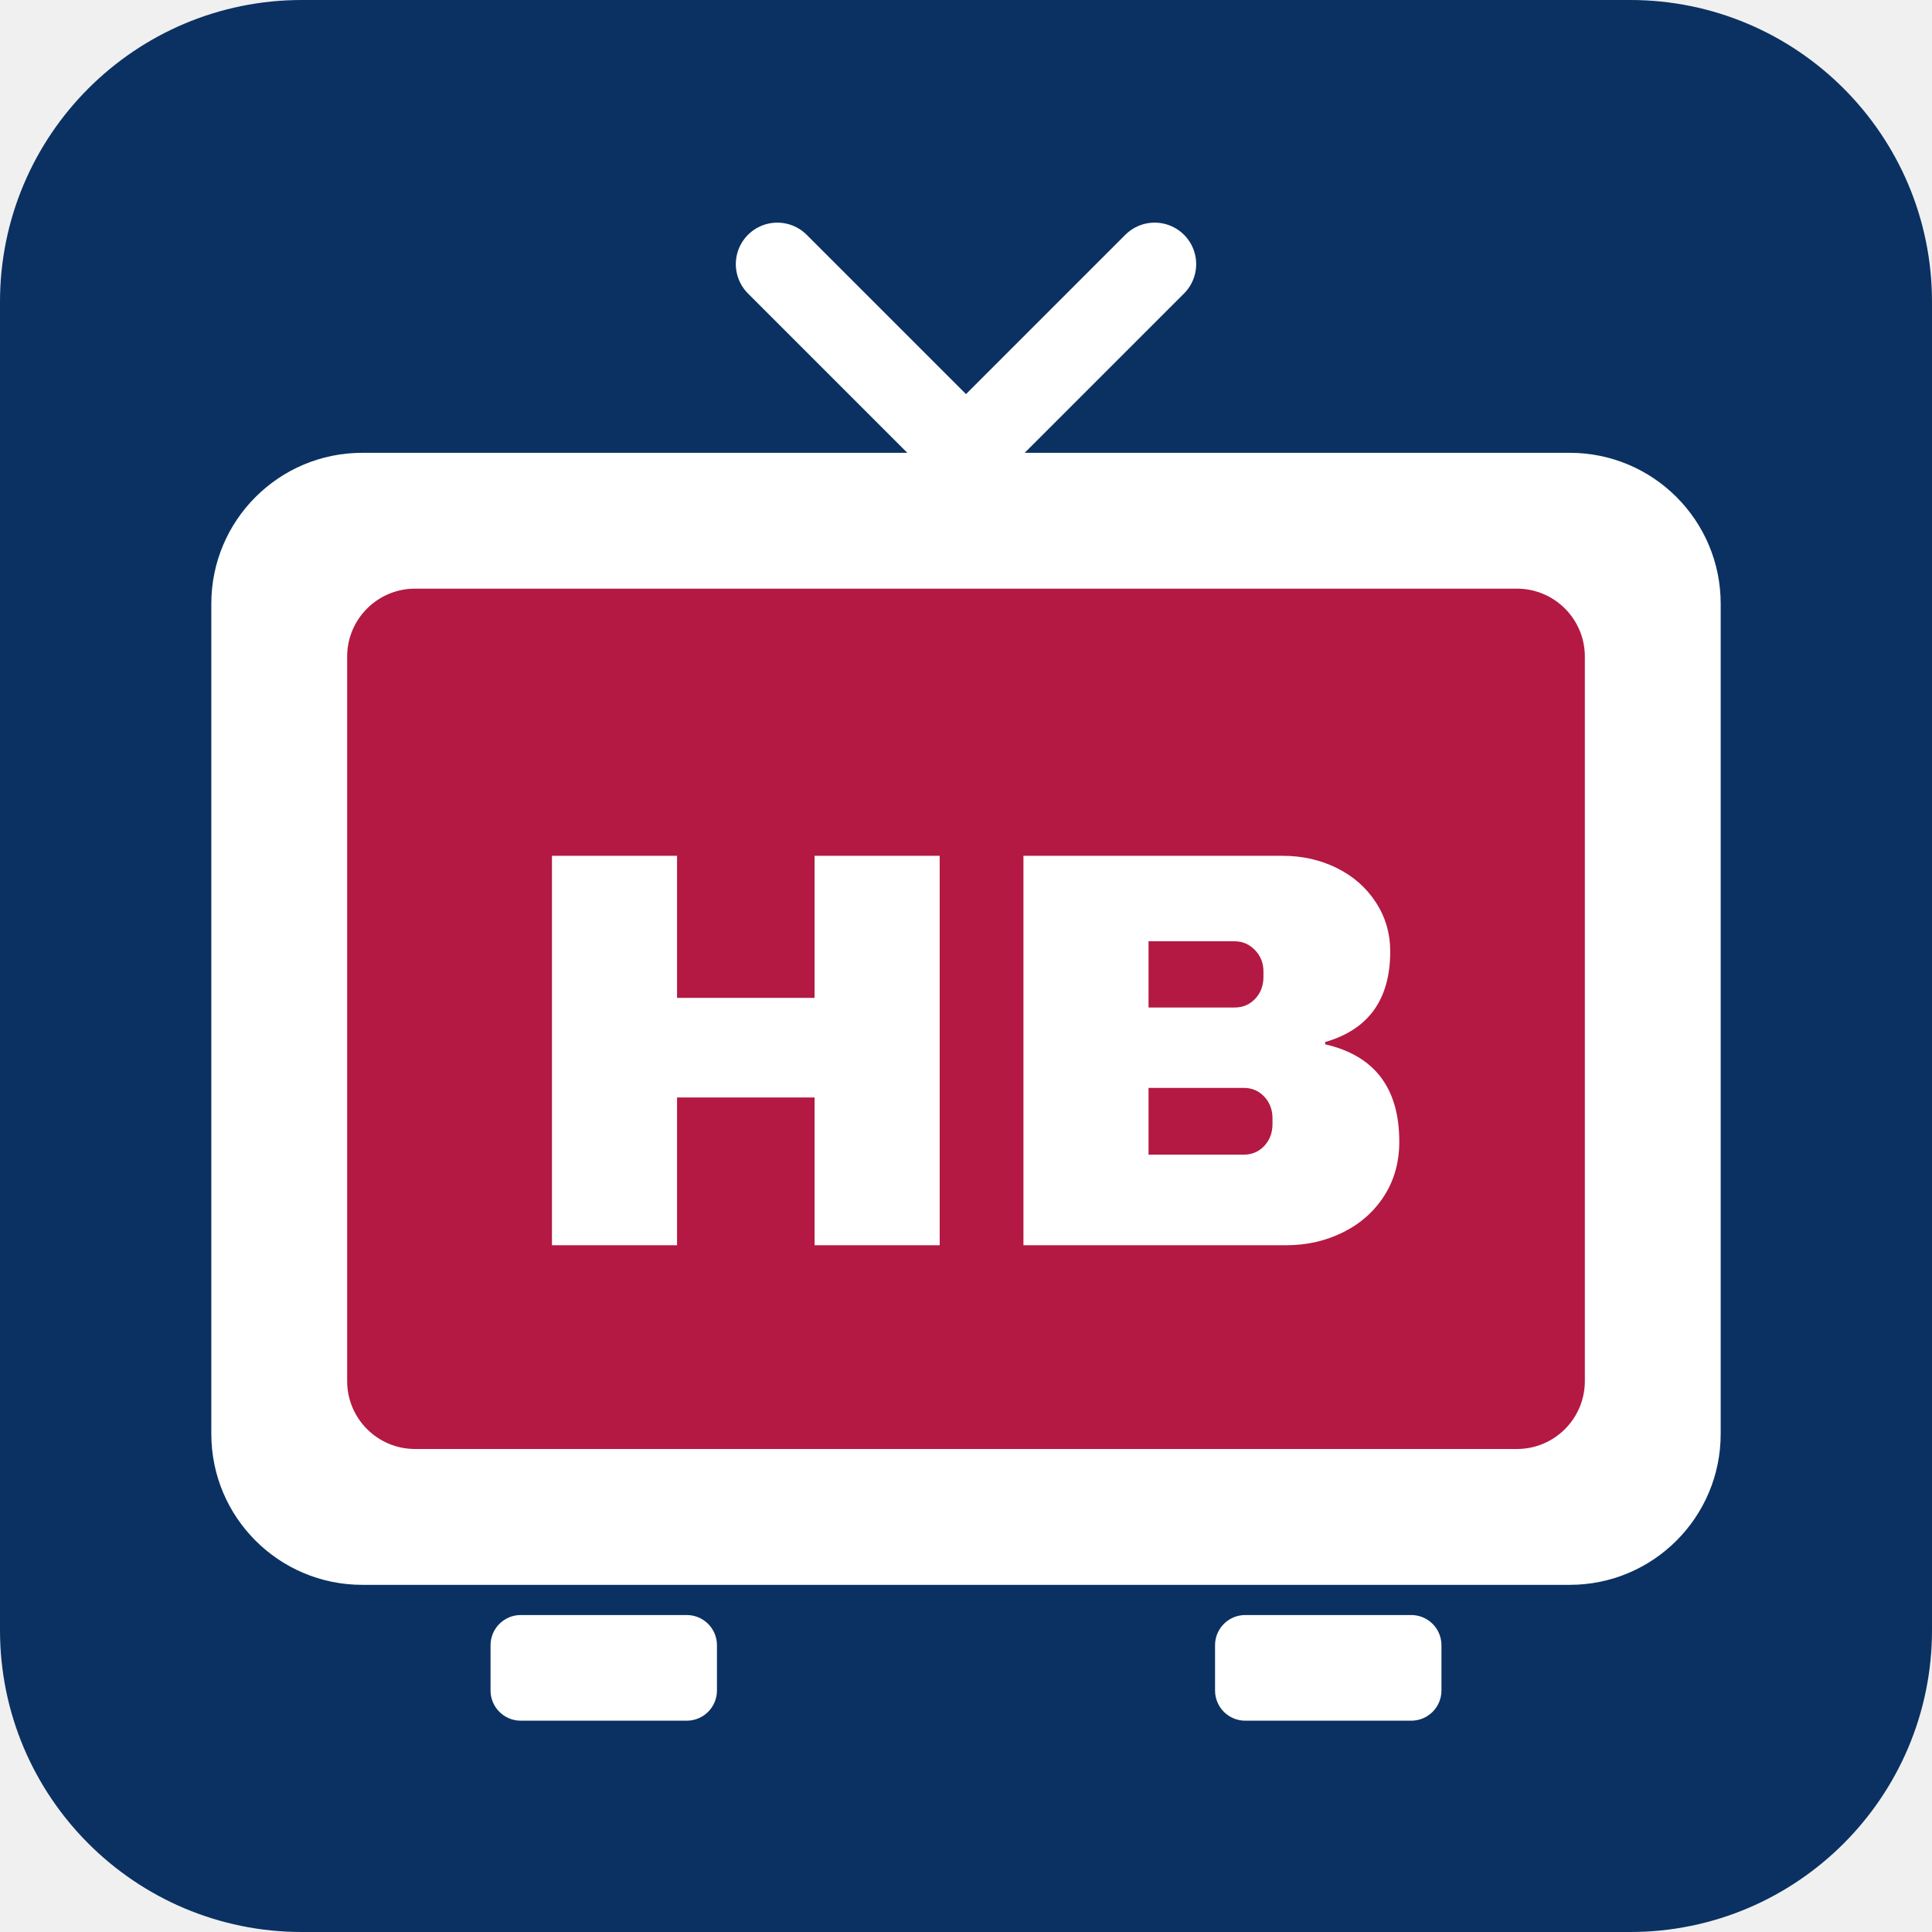
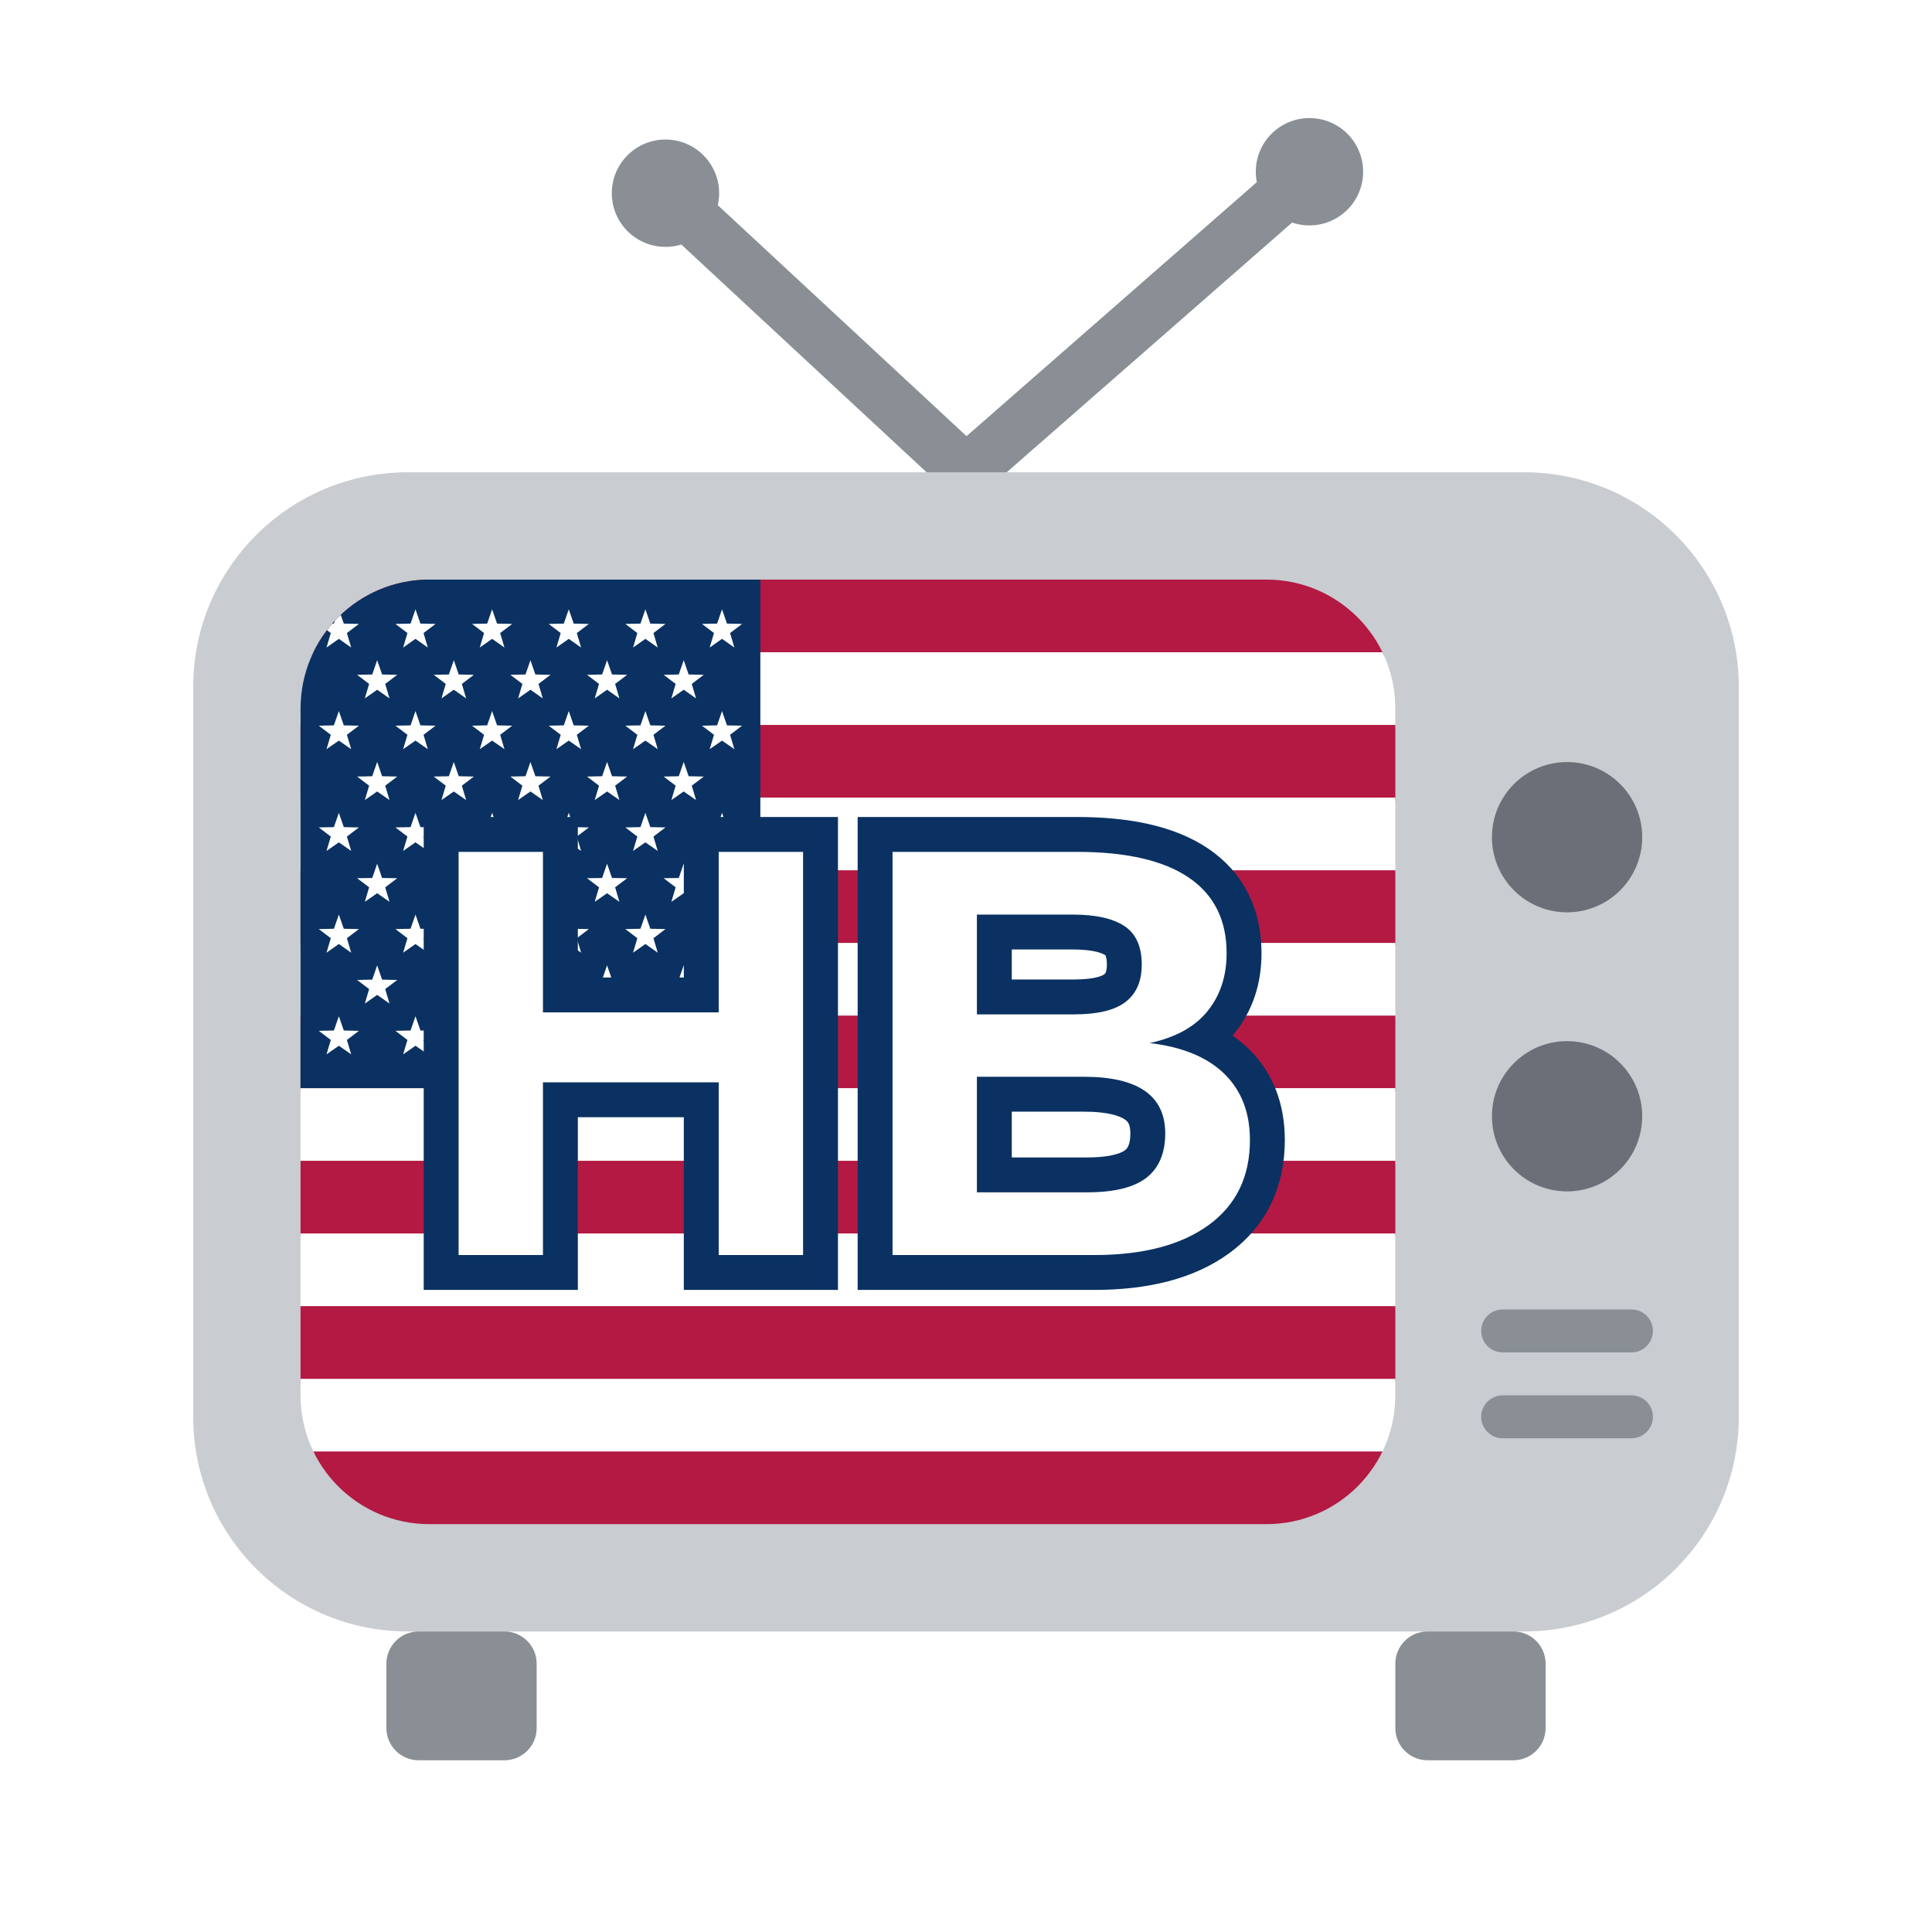
- <svg xmlns="http://www.w3.org/2000/svg" viewBox="0 0 512 512">
-   <rect width="512" height="512" rx="80" fill="#0a3161" />
-   <path d="M206 70 L256 120 L306 70" stroke="#ffffff" stroke-width="22" fill="none" stroke-linecap="round" stroke-linejoin="round" />
-   <rect x="56" y="120" width="400" height="300" rx="40" fill="#ffffff" />
-   <rect x="92" y="156" width="328" height="228" rx="18" fill="#b31942" />
-   <path d="M215.875 330.0V290.85H179.425V330.0H146.275V226.8H179.425V264.45H215.875V226.8H249.025V330.0ZM368.425 252.15Q368.425 271.2 351.175 276.15V276.75Q370.825 281.25 370.825 302.55Q370.825 310.65 366.85 316.875Q362.875 323.1 355.975 326.55Q349.075 330.0 340.825 330.0H271.225V226.8H339.925Q347.725 226.8 354.25 230.025Q360.775 233.25 364.6 239.1Q368.425 244.95 368.425 252.15ZM304.375 267.0H327.175Q330.475 267.0 332.65 264.675Q334.825 262.35 334.825 258.9V257.4Q334.825 254.1 332.575 251.775Q330.325 249.45 327.175 249.45H304.375ZM304.375 306.0H329.575Q332.875 306.0 335.05 303.675Q337.225 301.35 337.225 297.9V296.4Q337.225 292.95 335.05 290.625Q332.875 288.3 329.575 288.3H304.375Z" fill="#ffffff" />
-   <rect x="130" y="428" width="60" height="28" rx="8" fill="#ffffff" />
-   <rect x="322" y="428" width="60" height="28" rx="8" fill="#ffffff" />
+ <svg xmlns="http://www.w3.org/2000/svg" viewBox="0 0 180 180" width="180" height="180">
+   <rect width="180" height="180" fill="#FFFFFF" />
+   <line x1="90" y1="44" x2="62" y2="18" stroke="#8A8F96" stroke-width="5" stroke-linecap="round" />
+   <line x1="90" y1="44" x2="122" y2="16" stroke="#8A8F96" stroke-width="5" stroke-linecap="round" />
+   <circle cx="62" cy="18" r="5" fill="#8A8F96" />
+   <circle cx="122" cy="16" r="5" fill="#8A8F96" />
+   <rect x="18" y="44" width="144" height="108" rx="20" fill="#C9CCD1" />
+   <circle cx="146" cy="78" r="7" fill="#6B7078" />
+   <circle cx="146" cy="104" r="7" fill="#6B7078" />
+   <rect x="138" y="122" width="16" height="4" rx="2" fill="#8A8F96" />
+   <rect x="138" y="130" width="16" height="4" rx="2" fill="#8A8F96" />
+   <rect x="36" y="152" width="14" height="12" rx="3" fill="#8A8F96" />
+   <rect x="130" y="152" width="14" height="12" rx="3" fill="#8A8F96" />
+   <clipPath id="scr">
+     <rect x="28" y="54" width="102" height="88" rx="12" />
+   </clipPath>
+   <g clip-path="url(#scr)">
+     <rect x="28" y="54.00" width="102" height="7.07" fill="#B31942" />
+     <rect x="28" y="60.77" width="102" height="7.07" fill="#FFFFFF" />
+     <rect x="28" y="67.54" width="102" height="7.07" fill="#B31942" />
+     <rect x="28" y="74.31" width="102" height="7.07" fill="#FFFFFF" />
+     <rect x="28" y="81.08" width="102" height="7.07" fill="#B31942" />
+     <rect x="28" y="87.85" width="102" height="7.07" fill="#FFFFFF" />
+     <rect x="28" y="94.62" width="102" height="7.07" fill="#B31942" />
+     <rect x="28" y="101.38" width="102" height="7.07" fill="#FFFFFF" />
+     <rect x="28" y="108.15" width="102" height="7.07" fill="#B31942" />
+     <rect x="28" y="114.92" width="102" height="7.07" fill="#FFFFFF" />
+     <rect x="28" y="121.69" width="102" height="7.07" fill="#B31942" />
+     <rect x="28" y="128.46" width="102" height="7.07" fill="#FFFFFF" />
+     <rect x="28" y="135.23" width="102" height="7.07" fill="#B31942" />
+     <rect x="28" y="54" width="42.84" height="47.38" fill="#0A3161" />
+     <polygon points="31.57,56.77 32.03,58.10 33.44,58.13 32.32,58.98 32.72,60.33 31.57,59.52 30.42,60.33 30.82,58.98 29.70,58.13 31.11,58.10" fill="#FFFFFF" />
+     <polygon points="38.71,56.77 39.17,58.10 40.58,58.13 39.46,58.98 39.86,60.33 38.71,59.52 37.56,60.33 37.96,58.98 36.84,58.13 38.25,58.10" fill="#FFFFFF" />
+     <polygon points="45.85,56.77 46.31,58.10 47.72,58.13 46.60,58.98 47.00,60.33 45.85,59.52 44.70,60.33 45.10,58.98 43.98,58.13 45.39,58.10" fill="#FFFFFF" />
+     <polygon points="52.99,56.77 53.45,58.10 54.86,58.13 53.74,58.98 54.14,60.33 52.99,59.52 51.84,60.33 52.24,58.98 51.12,58.13 52.53,58.10" fill="#FFFFFF" />
+     <polygon points="60.13,56.77 60.59,58.10 62.00,58.13 60.88,58.98 61.28,60.33 60.13,59.52 58.98,60.33 59.38,58.98 58.26,58.13 59.67,58.10" fill="#FFFFFF" />
+     <polygon points="67.27,56.77 67.73,58.10 69.14,58.13 68.02,58.98 68.42,60.33 67.27,59.52 66.12,60.33 66.52,58.98 65.40,58.13 66.81,58.10" fill="#FFFFFF" />
+     <polygon points="35.14,61.51 35.60,62.84 37.01,62.87 35.89,63.72 36.29,65.07 35.14,64.26 33.99,65.07 34.39,63.72 33.27,62.87 34.68,62.84" fill="#FFFFFF" />
+     <polygon points="42.28,61.51 42.74,62.84 44.15,62.87 43.03,63.72 43.43,65.07 42.28,64.26 41.13,65.07 41.53,63.72 40.41,62.87 41.82,62.84" fill="#FFFFFF" />
+     <polygon points="49.42,61.51 49.88,62.84 51.29,62.87 50.17,63.72 50.57,65.07 49.42,64.26 48.27,65.07 48.67,63.72 47.55,62.87 48.96,62.84" fill="#FFFFFF" />
+     <polygon points="56.56,61.51 57.02,62.84 58.43,62.87 57.31,63.72 57.71,65.07 56.56,64.26 55.41,65.07 55.81,63.72 54.69,62.87 56.10,62.84" fill="#FFFFFF" />
+     <polygon points="63.70,61.51 64.16,62.84 65.57,62.87 64.45,63.72 64.85,65.07 63.70,64.26 62.55,65.07 62.95,63.72 61.83,62.87 63.24,62.84" fill="#FFFFFF" />
+     <polygon points="31.57,66.25 32.03,67.58 33.44,67.61 32.32,68.46 32.72,69.80 31.57,69.00 30.42,69.80 30.82,68.46 29.70,67.61 31.11,67.58" fill="#FFFFFF" />
+     <polygon points="38.71,66.25 39.17,67.58 40.58,67.61 39.46,68.46 39.86,69.80 38.71,69.00 37.56,69.80 37.96,68.46 36.84,67.61 38.25,67.58" fill="#FFFFFF" />
+     <polygon points="45.85,66.25 46.31,67.58 47.72,67.61 46.60,68.46 47.00,69.80 45.85,69.00 44.70,69.80 45.10,68.46 43.98,67.61 45.39,67.58" fill="#FFFFFF" />
+     <polygon points="52.99,66.25 53.45,67.58 54.86,67.61 53.74,68.46 54.14,69.80 52.99,69.00 51.84,69.80 52.24,68.46 51.12,67.61 52.53,67.58" fill="#FFFFFF" />
+     <polygon points="60.13,66.25 60.59,67.58 62.00,67.61 60.88,68.46 61.28,69.80 60.13,69.00 58.98,69.80 59.38,68.46 58.26,67.61 59.67,67.58" fill="#FFFFFF" />
+     <polygon points="67.27,66.25 67.73,67.58 69.14,67.61 68.02,68.46 68.42,69.80 67.27,69.00 66.12,69.80 66.52,68.46 65.40,67.61 66.81,67.58" fill="#FFFFFF" />
+     <polygon points="35.14,70.99 35.60,72.32 37.01,72.35 35.89,73.20 36.29,74.54 35.14,73.74 33.99,74.54 34.39,73.20 33.27,72.35 34.68,72.32" fill="#FFFFFF" />
+     <polygon points="42.28,70.99 42.74,72.32 44.15,72.35 43.03,73.20 43.43,74.54 42.28,73.74 41.13,74.54 41.53,73.20 40.41,72.35 41.82,72.32" fill="#FFFFFF" />
+     <polygon points="49.42,70.99 49.88,72.32 51.29,72.35 50.17,73.20 50.57,74.54 49.42,73.74 48.27,74.54 48.67,73.20 47.55,72.35 48.96,72.32" fill="#FFFFFF" />
+     <polygon points="56.56,70.99 57.02,72.32 58.43,72.35 57.31,73.20 57.71,74.54 56.56,73.74 55.41,74.54 55.81,73.20 54.69,72.35 56.10,72.32" fill="#FFFFFF" />
+     <polygon points="63.70,70.99 64.16,72.32 65.57,72.35 64.45,73.20 64.85,74.54 63.70,73.74 62.55,74.54 62.95,73.20 61.83,72.35 63.24,72.32" fill="#FFFFFF" />
+     <polygon points="31.57,75.73 32.03,77.06 33.44,77.09 32.32,77.94 32.72,79.28 31.57,78.48 30.42,79.28 30.82,77.94 29.70,77.09 31.11,77.06" fill="#FFFFFF" />
+     <polygon points="38.71,75.73 39.17,77.06 40.58,77.09 39.46,77.94 39.86,79.28 38.71,78.48 37.56,79.28 37.96,77.94 36.84,77.09 38.25,77.06" fill="#FFFFFF" />
+     <polygon points="45.85,75.73 46.31,77.06 47.72,77.09 46.60,77.94 47.00,79.28 45.85,78.48 44.70,79.28 45.10,77.94 43.98,77.09 45.39,77.06" fill="#FFFFFF" />
+     <polygon points="52.99,75.73 53.45,77.06 54.86,77.09 53.74,77.94 54.14,79.28 52.99,78.48 51.84,79.28 52.24,77.94 51.12,77.09 52.53,77.06" fill="#FFFFFF" />
+     <polygon points="60.13,75.73 60.59,77.06 62.00,77.09 60.88,77.94 61.28,79.28 60.13,78.48 58.98,79.28 59.38,77.94 58.26,77.09 59.67,77.06" fill="#FFFFFF" />
+     <polygon points="67.27,75.73 67.73,77.06 69.14,77.09 68.02,77.94 68.42,79.28 67.27,78.48 66.12,79.28 66.52,77.94 65.40,77.09 66.81,77.06" fill="#FFFFFF" />
+     <polygon points="35.14,80.47 35.60,81.80 37.01,81.82 35.89,82.67 36.29,84.02 35.14,83.22 33.99,84.02 34.39,82.67 33.27,81.82 34.68,81.80" fill="#FFFFFF" />
+     <polygon points="42.28,80.47 42.74,81.80 44.15,81.82 43.03,82.67 43.43,84.02 42.28,83.22 41.13,84.02 41.53,82.67 40.41,81.82 41.82,81.80" fill="#FFFFFF" />
+     <polygon points="49.42,80.47 49.88,81.80 51.29,81.82 50.17,82.67 50.57,84.02 49.42,83.22 48.27,84.02 48.67,82.67 47.55,81.82 48.96,81.80" fill="#FFFFFF" />
+     <polygon points="56.56,80.47 57.02,81.80 58.43,81.82 57.31,82.67 57.71,84.02 56.56,83.22 55.41,84.02 55.81,82.67 54.69,81.82 56.10,81.80" fill="#FFFFFF" />
+     <polygon points="63.70,80.47 64.16,81.80 65.57,81.82 64.45,82.67 64.85,84.02 63.70,83.22 62.55,84.02 62.95,82.67 61.83,81.82 63.24,81.80" fill="#FFFFFF" />
+     <polygon points="31.57,85.21 32.03,86.53 33.44,86.56 32.32,87.41 32.72,88.76 31.57,87.95 30.42,88.76 30.82,87.41 29.70,86.56 31.11,86.53" fill="#FFFFFF" />
+     <polygon points="38.71,85.21 39.17,86.53 40.58,86.56 39.46,87.41 39.86,88.76 38.71,87.95 37.56,88.76 37.96,87.41 36.84,86.56 38.25,86.53" fill="#FFFFFF" />
+     <polygon points="45.85,85.21 46.31,86.53 47.72,86.56 46.60,87.41 47.00,88.76 45.85,87.95 44.70,88.76 45.10,87.41 43.98,86.56 45.39,86.53" fill="#FFFFFF" />
+     <polygon points="52.99,85.21 53.45,86.53 54.86,86.56 53.74,87.41 54.14,88.76 52.99,87.95 51.84,88.76 52.24,87.41 51.12,86.56 52.53,86.53" fill="#FFFFFF" />
+     <polygon points="60.13,85.21 60.59,86.53 62.00,86.56 60.88,87.41 61.28,88.76 60.13,87.95 58.98,88.76 59.38,87.41 58.26,86.56 59.67,86.53" fill="#FFFFFF" />
+     <polygon points="67.27,85.21 67.73,86.53 69.14,86.56 68.02,87.41 68.42,88.76 67.27,87.95 66.12,88.76 66.52,87.41 65.40,86.56 66.81,86.53" fill="#FFFFFF" />
+     <polygon points="35.14,89.94 35.60,91.27 37.01,91.30 35.89,92.15 36.29,93.50 35.14,92.69 33.99,93.50 34.39,92.15 33.27,91.30 34.68,91.27" fill="#FFFFFF" />
+     <polygon points="42.28,89.94 42.74,91.27 44.15,91.30 43.03,92.15 43.43,93.50 42.28,92.69 41.13,93.50 41.53,92.15 40.41,91.30 41.82,91.27" fill="#FFFFFF" />
+     <polygon points="49.42,89.94 49.88,91.27 51.29,91.30 50.17,92.15 50.57,93.50 49.42,92.69 48.27,93.50 48.67,92.15 47.55,91.30 48.96,91.27" fill="#FFFFFF" />
+     <polygon points="56.56,89.94 57.02,91.27 58.43,91.30 57.31,92.15 57.71,93.50 56.56,92.69 55.41,93.50 55.81,92.15 54.69,91.30 56.10,91.27" fill="#FFFFFF" />
+     <polygon points="63.70,89.94 64.16,91.27 65.57,91.30 64.45,92.15 64.85,93.50 63.70,92.69 62.55,93.50 62.95,92.15 61.83,91.30 63.24,91.27" fill="#FFFFFF" />
+     <polygon points="31.57,94.68 32.03,96.01 33.44,96.04 32.32,96.89 32.72,98.23 31.57,97.43 30.42,98.23 30.82,96.89 29.70,96.04 31.11,96.01" fill="#FFFFFF" />
+     <polygon points="38.71,94.68 39.17,96.01 40.58,96.04 39.46,96.89 39.86,98.23 38.71,97.43 37.56,98.23 37.96,96.89 36.84,96.04 38.25,96.01" fill="#FFFFFF" />
+     <polygon points="45.85,94.68 46.31,96.01 47.72,96.04 46.60,96.89 47.00,98.23 45.85,97.43 44.70,98.23 45.10,96.89 43.98,96.04 45.39,96.01" fill="#FFFFFF" />
+     <polygon points="52.99,94.68 53.45,96.01 54.86,96.04 53.74,96.89 54.14,98.23 52.99,97.43 51.84,98.23 52.24,96.89 51.12,96.04 52.53,96.01" fill="#FFFFFF" />
+     <polygon points="60.13,94.68 60.59,96.01 62.00,96.04 60.88,96.89 61.28,98.23 60.13,97.43 58.98,98.23 59.38,96.89 58.26,96.04 59.67,96.01" fill="#FFFFFF" />
+     <polygon points="67.27,94.68 67.73,96.01 69.14,96.04 68.02,96.89 68.42,98.23 67.27,97.43 66.12,98.23 66.52,96.89 65.40,96.04 66.81,96.01" fill="#FFFFFF" />
+   </g>
+   <text x="79.0" y="98.0" text-anchor="middle" dominant-baseline="central" font-family="Arial Black, Arial, Helvetica, sans-serif" font-weight="900" font-size="54.6" fill="#FFFFFF" stroke="#0A3161" stroke-width="6.5" paint-order="stroke" letter-spacing="1">HB</text>
</svg>
